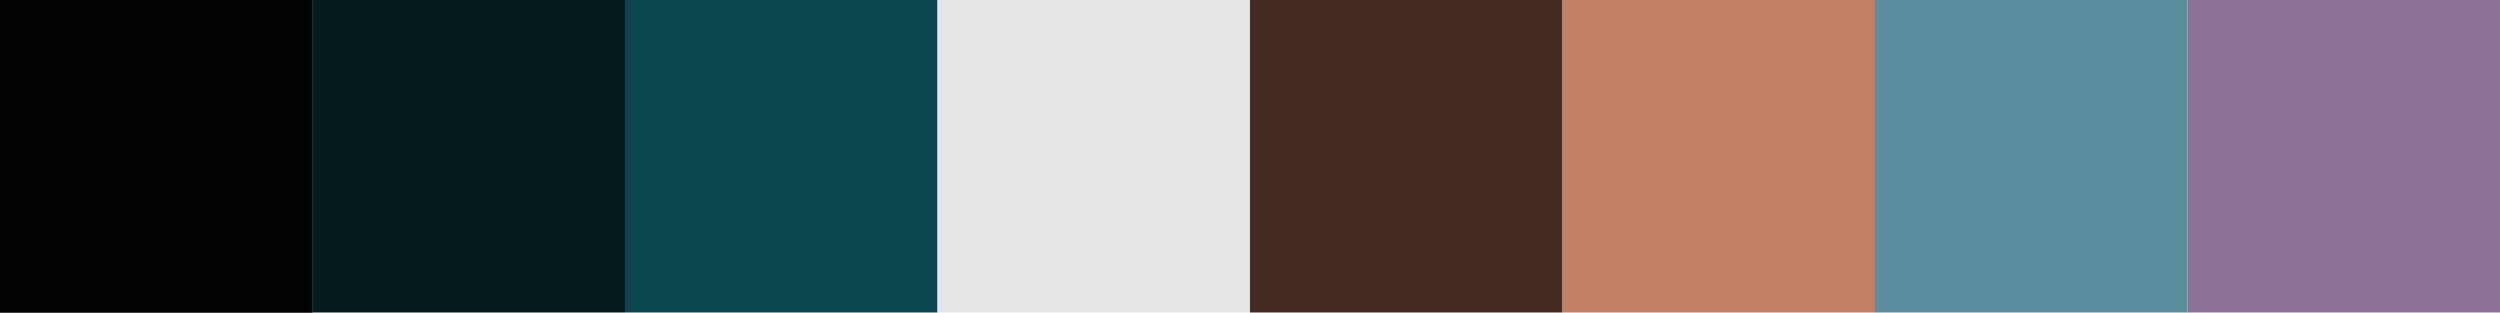
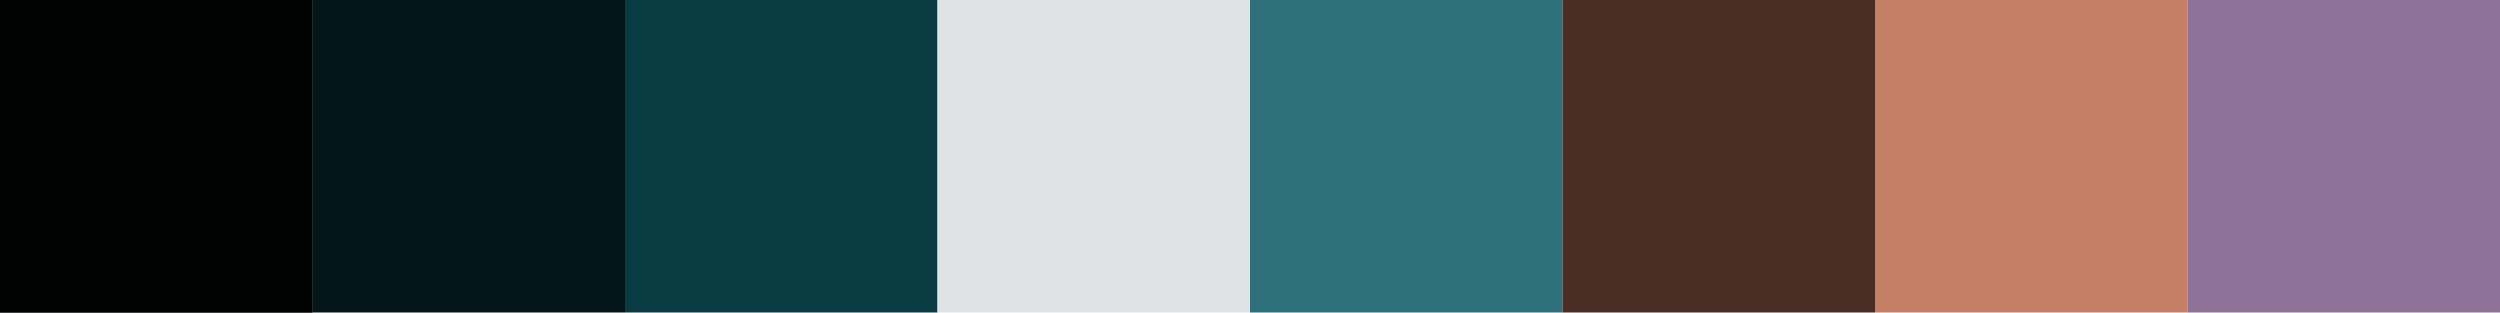
<svg xmlns="http://www.w3.org/2000/svg" height="40" viewBox="0 0 320 40">
  <rect id="swatch" width="40" height="40" />
-   <use href="#swatch" x="0" fill="rgb(2,3,3)" />
-   <use href="#swatch" x="40" fill="rgb(5,28,31)" />
-   <use href="#swatch" x="80" fill="rgb(12,70,80)" />
-   <use href="#swatch" x="120" fill="rgb(227,229,231)" />
-   <use href="#swatch" x="160" fill="rgb(70,43,35)" />
-   <use href="#swatch" x="200" fill="rgb(194,126,100)" />
-   <use href="#swatch" x="240" fill="rgb(91,142,156)" />
-   <use href="#swatch" x="280" fill="rgb(141,113,151)" />
+   <use href="#swatch" x="0" fill="rgb(1,2,2)" />
+   <use href="#swatch" x="40" fill="rgb(4,22,25)" />
+   <use href="#swatch" x="80" fill="rgb(9,59,66)" />
+   <use href="#swatch" x="120" fill="rgb(224,227,230)" />
+   <use href="#swatch" x="160" fill="rgb(46,111,124)" />
+   <use href="#swatch" x="200" fill="rgb(74,45,36)" />
+   <use href="#swatch" x="240" fill="rgb(196,127,101)" />
+   <use href="#swatch" x="280" fill="rgb(142,114,151)" />
</svg>
